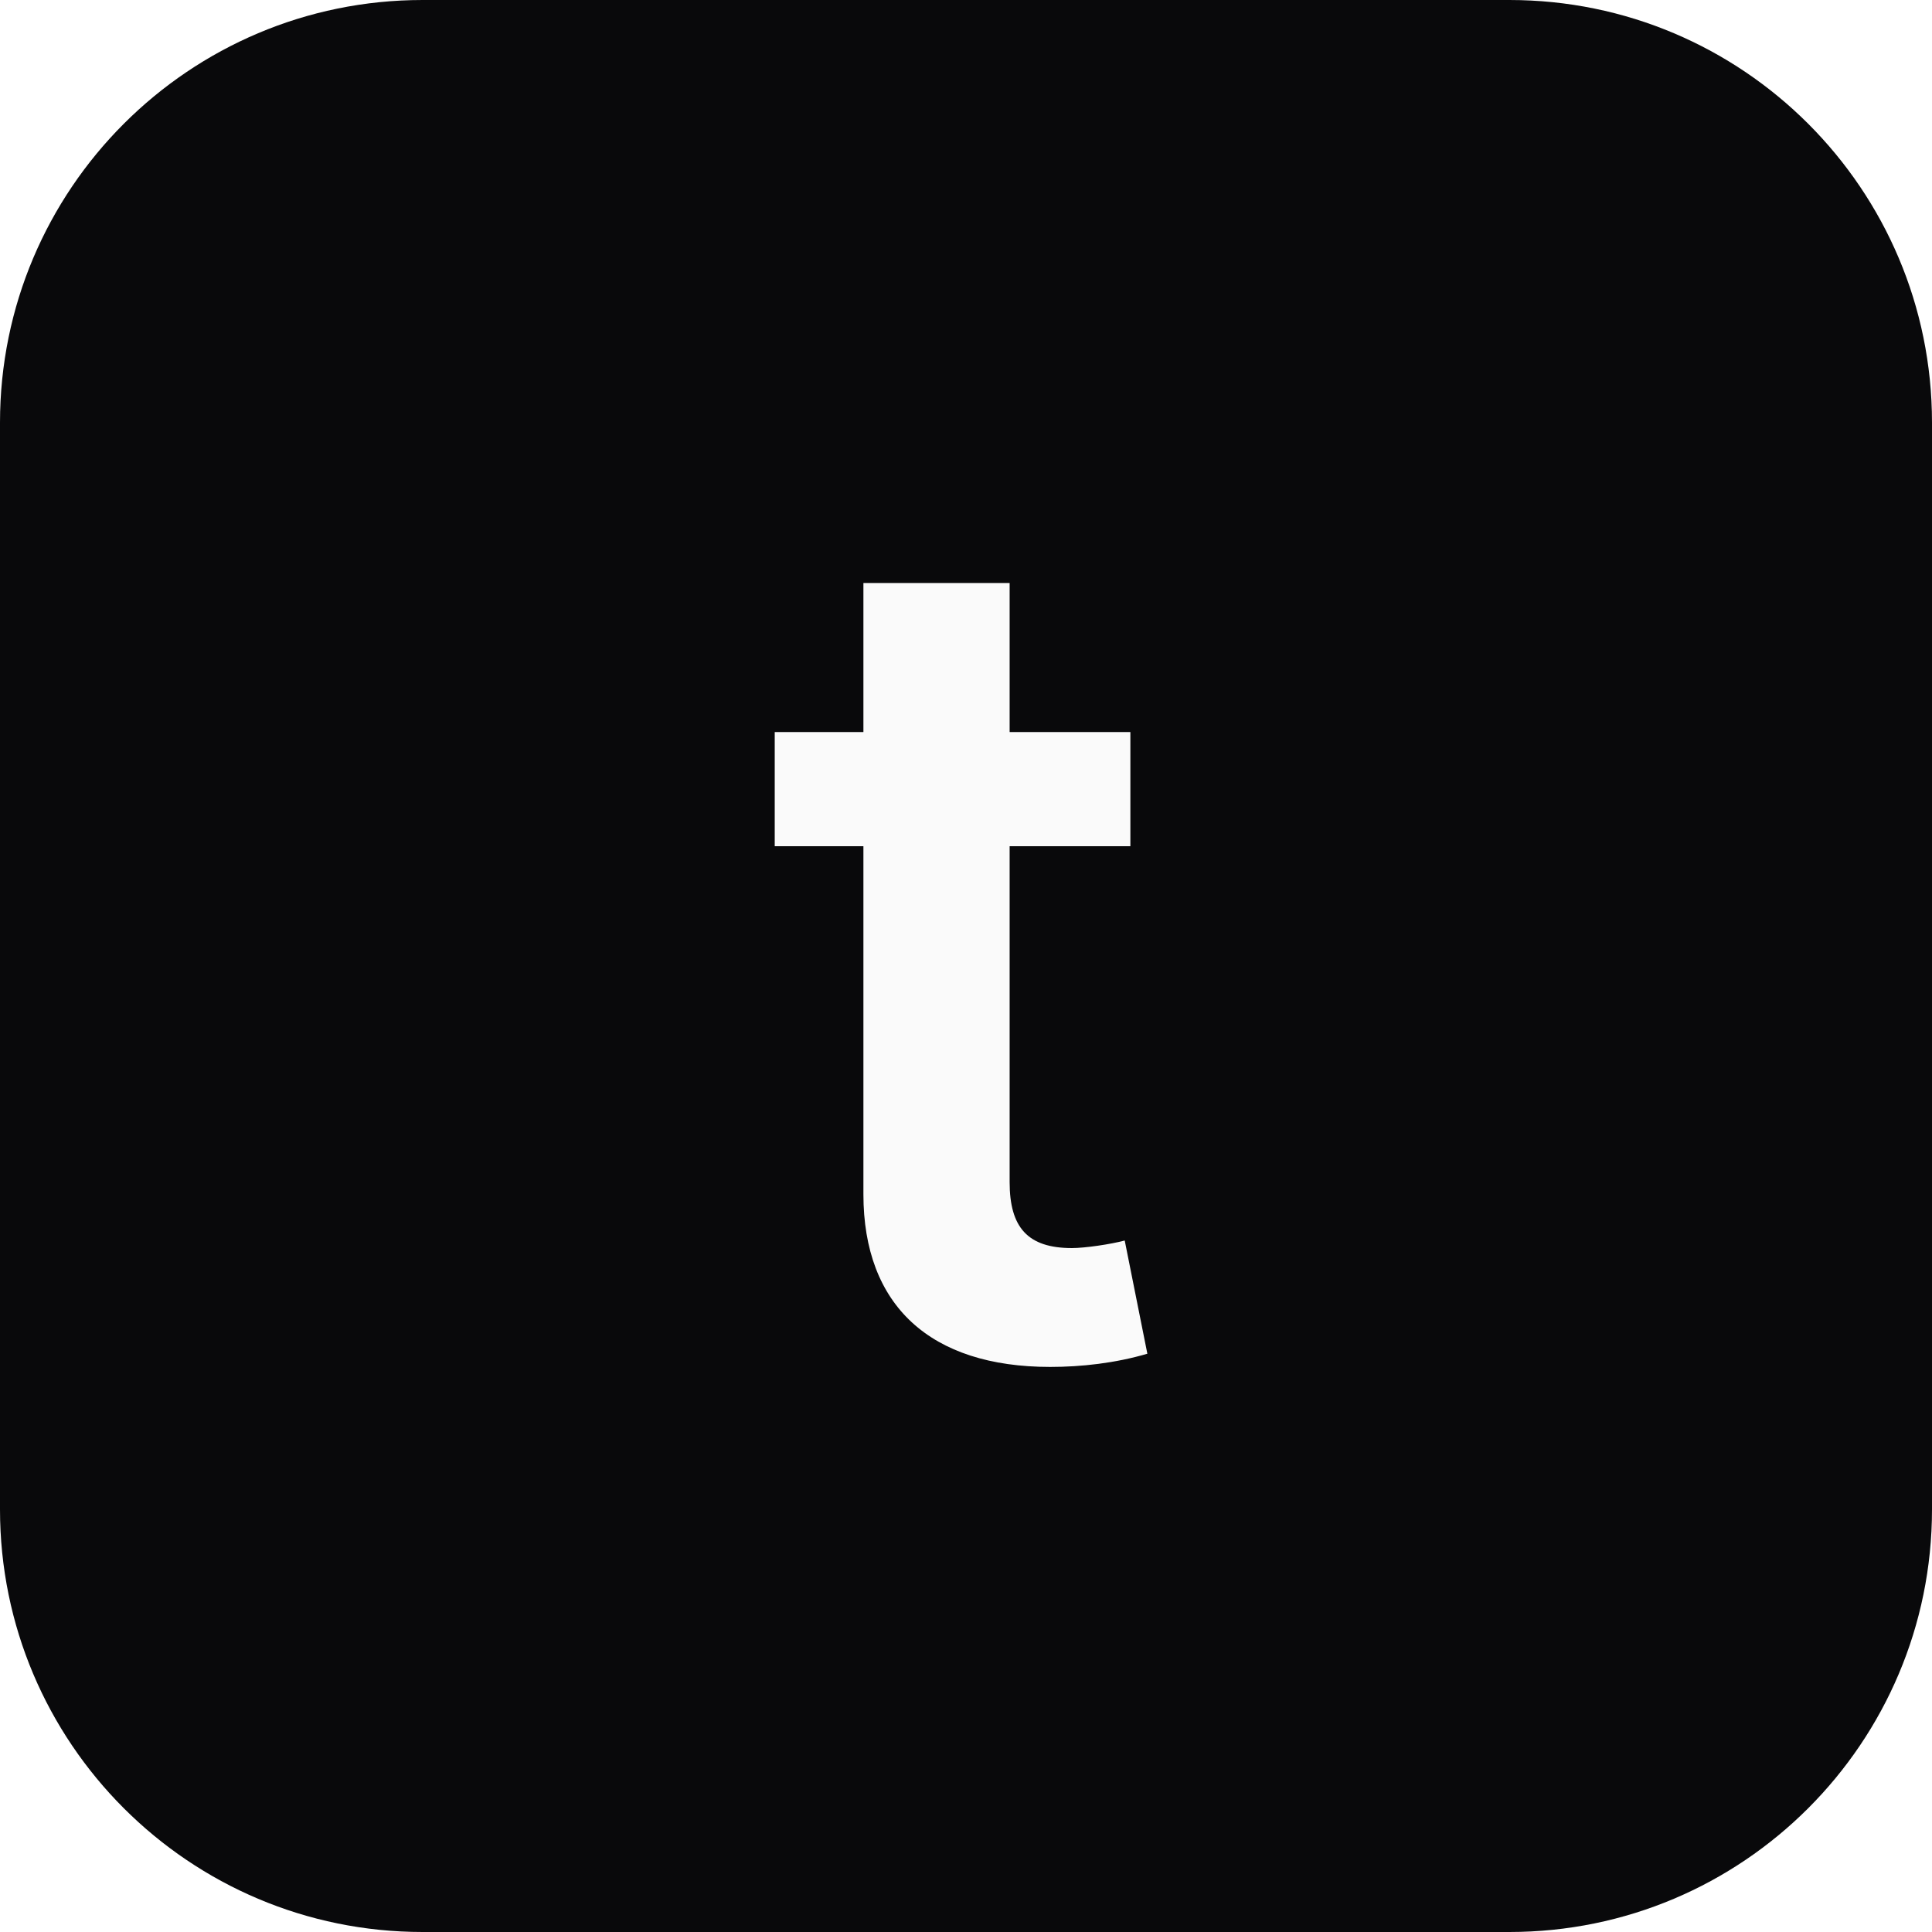
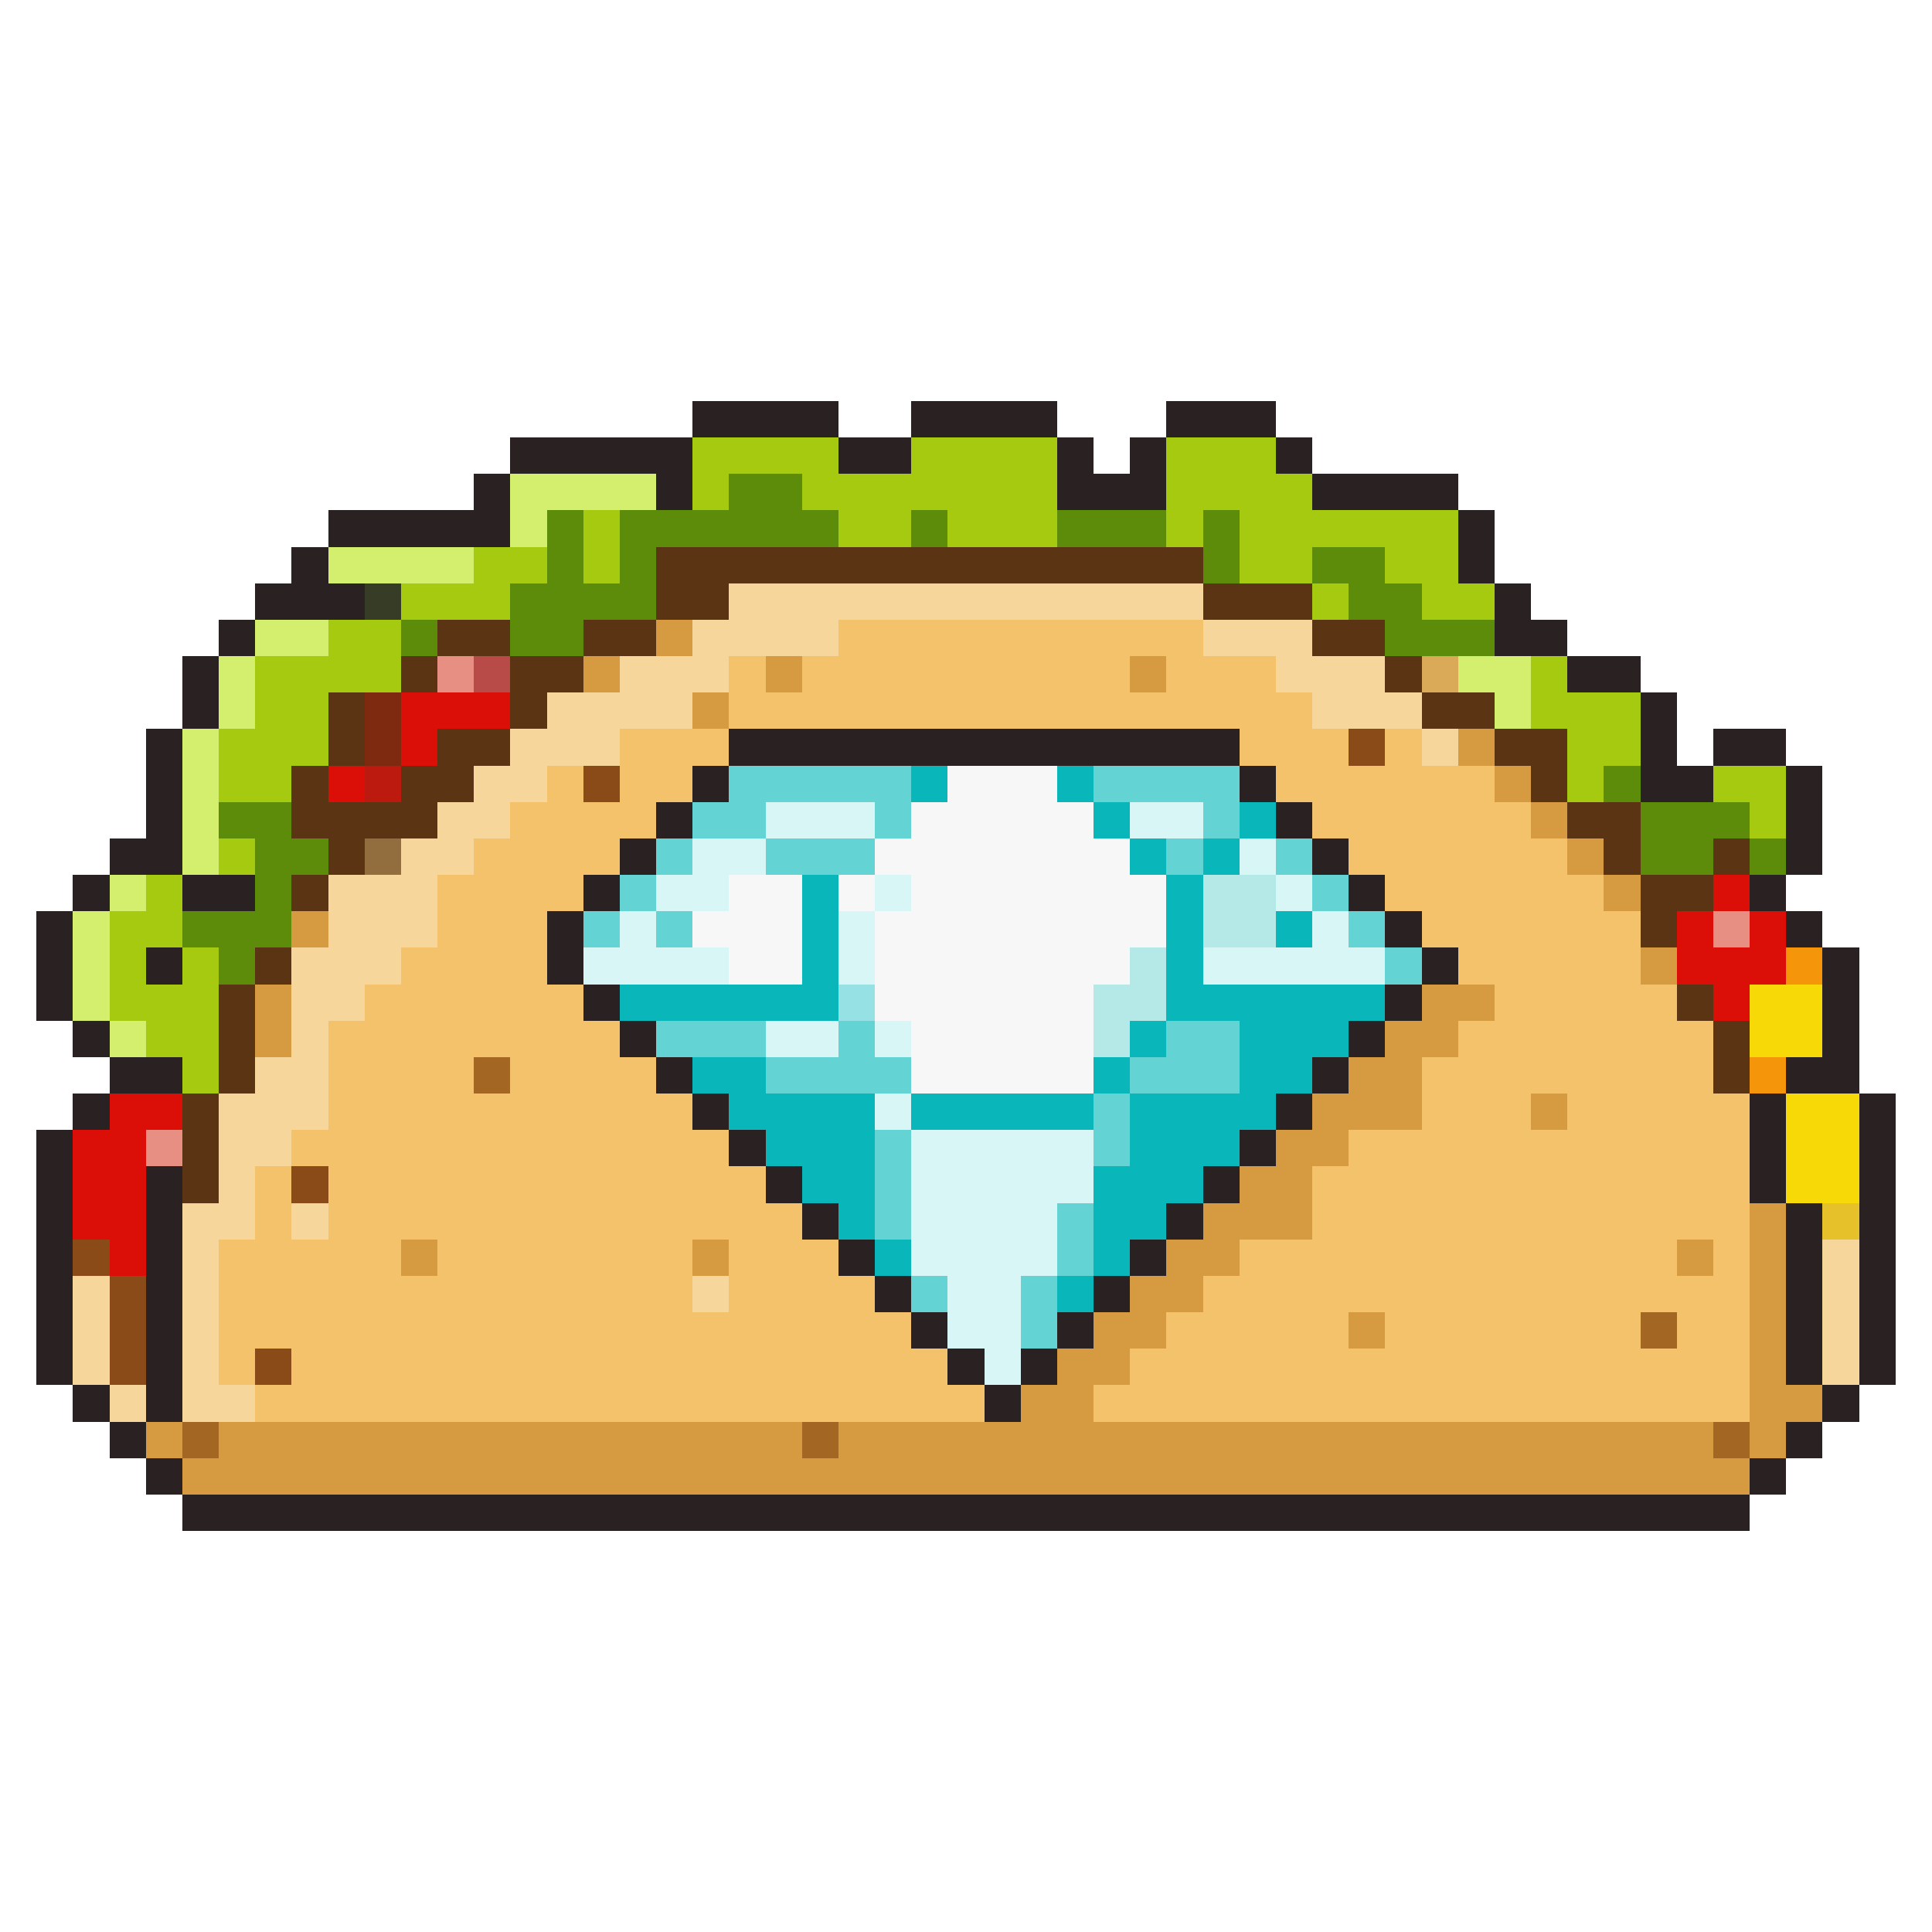
- <svg xmlns="http://www.w3.org/2000/svg" viewBox="0 0 32 32">
-   <rect width="32" height="32" rx="7" fill="#09090b" />
-   <text x="16" y="22.5" text-anchor="middle" font-family="Geist, Inter, system-ui, sans-serif" font-weight="600" font-size="19" fill="#fafafa">t</text>
+ <svg xmlns="http://www.w3.org/2000/svg" viewBox="0 0 53 53" width="53" height="53" shape-rendering="crispEdges">
+   <path fill="#09b6ba" d="M25 21h1v1h-1zM29 21h1v1h-1zM30 22h1v1h-1zM34 22h1v1h-1zM31 23h1v1h-1zM33 23h1v1h-1zM22 24h1v1h-1zM32 24h1v1h-1zM22 25h1v1h-1zM32 25h1v1h-1zM35 25h1v1h-1zM22 26h1v1h-1zM32 26h1v1h-1zM17 27h6v1h-6zM32 27h6v1h-6zM31 28h1v1h-1zM34 28h3v1h-3zM19 29h2v1h-2zM30 29h1v1h-1zM34 29h2v1h-2zM20 30h4v1h-4zM25 30h5v1h-5zM31 30h4v1h-4zM21 31h3v1h-3zM31 31h3v1h-3zM22 32h2v1h-2zM30 32h3v1h-3zM23 33h1v1h-1zM30 33h2v1h-2zM24 34h1v1h-1zM30 34h1v1h-1zM29 35h1v1h-1z" />
+   <path fill="#2a2222" d="M19 11h4v1h-4zM25 11h4v1h-4zM32 11h3v1h-3zM14 12h5v1h-5zM23 12h2v1h-2zM29 12h1v1h-1zM31 12h1v1h-1zM35 12h1v1h-1zM13 13h1v1h-1zM18 13h1v1h-1zM29 13h3v1h-3zM36 13h4v1h-4zM9 14h5v1h-5zM40 14h1v1h-1zM8 15h1v1h-1zM40 15h1v1h-1zM7 16h3v1h-3zM41 16h1v1h-1zM6 17h1v1h-1zM41 17h2v1h-2zM5 18h1v1h-1zM43 18h2v1h-2zM5 19h1v1h-1zM45 19h1v1h-1zM4 20h1v1h-1zM20 20h14v1h-14zM45 20h1v1h-1zM47 20h2v1h-2zM4 21h1v1h-1zM19 21h1v1h-1zM34 21h1v1h-1zM45 21h2v1h-2zM49 21h1v1h-1zM4 22h1v1h-1zM18 22h1v1h-1zM35 22h1v1h-1zM49 22h1v1h-1zM3 23h2v1h-2zM17 23h1v1h-1zM36 23h1v1h-1zM49 23h1v1h-1zM2 24h1v1h-1zM5 24h2v1h-2zM16 24h1v1h-1zM37 24h1v1h-1zM48 24h1v1h-1zM1 25h1v1h-1zM15 25h1v1h-1zM38 25h1v1h-1zM49 25h1v1h-1zM1 26h1v1h-1zM4 26h1v1h-1zM15 26h1v1h-1zM39 26h1v1h-1zM50 26h1v1h-1zM1 27h1v1h-1zM16 27h1v1h-1zM38 27h1v1h-1zM50 27h1v1h-1zM2 28h1v1h-1zM17 28h1v1h-1zM37 28h1v1h-1zM50 28h1v1h-1zM3 29h2v1h-2zM18 29h1v1h-1zM36 29h1v1h-1zM49 29h2v1h-2zM2 30h1v1h-1zM19 30h1v1h-1zM35 30h1v1h-1zM48 30h1v1h-1zM51 30h1v1h-1zM1 31h1v1h-1zM20 31h1v1h-1zM34 31h1v1h-1zM48 31h1v1h-1zM51 31h1v1h-1zM1 32h1v1h-1zM4 32h1v1h-1zM21 32h1v1h-1zM33 32h1v1h-1zM48 32h1v1h-1zM51 32h1v1h-1zM1 33h1v1h-1zM4 33h1v1h-1zM22 33h1v1h-1zM32 33h1v1h-1zM49 33h1v1h-1zM51 33h1v1h-1zM1 34h1v1h-1zM4 34h1v1h-1zM23 34h1v1h-1zM31 34h1v1h-1zM49 34h1v1h-1zM51 34h1v1h-1zM1 35h1v1h-1zM4 35h1v1h-1zM24 35h1v1h-1zM30 35h1v1h-1zM49 35h1v1h-1zM51 35h1v1h-1zM1 36h1v1h-1zM4 36h1v1h-1zM25 36h1v1h-1zM29 36h1v1h-1zM49 36h1v1h-1zM51 36h1v1h-1zM1 37h1v1h-1zM4 37h1v1h-1zM26 37h1v1h-1zM28 37h1v1h-1zM49 37h1v1h-1zM51 37h1v1h-1zM2 38h1v1h-1zM4 38h1v1h-1zM27 38h1v1h-1zM50 38h1v1h-1zM3 39h1v1h-1zM49 39h1v1h-1zM4 40h1v1h-1zM48 40h1v1h-1zM5 41h43v1h-43z" />
+   <path fill="#363c25" d="M10 16h1v1h-1z" />
+   <path fill="#5a3413" d="M18 15h15v1h-15zM18 16h2v1h-2zM33 16h3v1h-3zM12 17h2v1h-2zM16 17h2v1h-2zM36 17h2v1h-2zM11 18h1v1h-1zM14 18h2v1h-2zM38 18h1v1h-1zM9 19h1v1h-1zM14 19h1v1h-1zM39 19h2v1h-2zM9 20h1v1h-1zM12 20h2v1h-2zM41 20h2v1h-2zM8 21h1v1h-1zM11 21h2v1h-2zM42 21h1v1h-1zM8 22h4v1h-4zM43 22h2v1h-2zM9 23h1v1h-1zM44 23h1v1h-1zM47 23h1v1h-1zM8 24h1v1h-1zM45 24h2v1h-2zM45 25h1v1h-1zM7 26h1v1h-1zM6 27h1v1h-1zM46 27h1v1h-1zM6 28h1v1h-1zM47 28h1v1h-1zM6 29h1v1h-1zM47 29h1v1h-1zM5 30h1v1h-1zM5 31h1v1h-1zM5 32h1v1h-1z" />
+   <path fill="#5d8c0a" d="M20 13h2v1h-2zM15 14h1v1h-1zM17 14h6v1h-6zM25 14h1v1h-1zM29 14h3v1h-3zM33 14h1v1h-1zM15 15h1v1h-1zM17 15h1v1h-1zM33 15h1v1h-1zM36 15h2v1h-2zM14 16h4v1h-4zM37 16h2v1h-2zM11 17h1v1h-1zM14 17h2v1h-2zM38 17h3v1h-3zM44 21h1v1h-1zM6 22h2v1h-2zM45 22h3v1h-3zM7 23h2v1h-2zM45 23h2v1h-2zM48 23h1v1h-1zM7 24h1v1h-1zM5 25h3v1h-3zM6 26h1v1h-1z" />
+   <path fill="#64d3d3" d="M20 21h5v1h-5zM30 21h4v1h-4zM19 22h2v1h-2zM24 22h1v1h-1zM33 22h1v1h-1zM18 23h1v1h-1zM21 23h3v1h-3zM32 23h1v1h-1zM35 23h1v1h-1zM17 24h1v1h-1zM36 24h1v1h-1zM16 25h1v1h-1zM18 25h1v1h-1zM37 25h1v1h-1zM38 26h1v1h-1zM18 28h3v1h-3zM23 28h1v1h-1zM32 28h2v1h-2zM21 29h4v1h-4zM31 29h3v1h-3zM30 30h1v1h-1zM24 31h1v1h-1zM30 31h1v1h-1zM24 32h1v1h-1zM24 33h1v1h-1zM29 33h1v1h-1zM29 34h1v1h-1zM25 35h1v1h-1zM28 35h1v1h-1zM28 36h1v1h-1z" />
+   <path fill="#7d2a11" d="M10 19h1v1h-1zM10 20h1v1h-1z" />
+   <path fill="#8a4b19" d="M37 20h1v1h-1zM16 21h1v1h-1zM8 32h1v1h-1zM2 34h1v1h-1zM3 35h1v1h-1zM3 36h1v1h-1zM3 37h1v1h-1zM7 37h1v1h-1z" />
+   <path fill="#926e3e" d="M10 23h1v1h-1z" />
+   <path fill="#96e1e3" d="M23 27h1v1h-1z" />
+   <path fill="#a36723" d="M13 29h1v1h-1zM45 36h1v1h-1zM5 39h1v1h-1zM22 39h1v1h-1zM47 39h1v1h-1z" />
+   <path fill="#a5ca10" d="M19 12h4v1h-4zM25 12h4v1h-4zM32 12h3v1h-3zM19 13h1v1h-1zM22 13h7v1h-7zM32 13h4v1h-4zM16 14h1v1h-1zM23 14h2v1h-2zM26 14h3v1h-3zM32 14h1v1h-1zM34 14h6v1h-6zM13 15h2v1h-2zM16 15h1v1h-1zM34 15h2v1h-2zM38 15h2v1h-2zM11 16h3v1h-3zM36 16h1v1h-1zM39 16h2v1h-2zM9 17h2v1h-2zM7 18h4v1h-4zM42 18h1v1h-1zM7 19h2v1h-2zM42 19h3v1h-3zM6 20h3v1h-3zM43 20h2v1h-2zM6 21h2v1h-2zM43 21h1v1h-1zM47 21h2v1h-2zM48 22h1v1h-1zM6 23h1v1h-1zM4 24h1v1h-1zM3 25h2v1h-2zM3 26h1v1h-1zM5 26h1v1h-1zM3 27h3v1h-3zM4 28h2v1h-2zM5 29h1v1h-1z" />
+   <path fill="#b4e9e7" d="M33 24h2v1h-2zM33 25h2v1h-2zM31 26h1v1h-1zM30 27h2v1h-2zM30 28h1v1h-1z" />
+   <path fill="#b84a48" d="M13 18h1v1h-1z" />
+   <path fill="#bc1a0e" d="M10 21h1v1h-1z" />
+   <path fill="#d4ef6e" d="M14 13h4v1h-4zM14 14h1v1h-1zM9 15h4v1h-4zM7 17h2v1h-2zM6 18h1v1h-1zM40 18h2v1h-2zM6 19h1v1h-1zM41 19h1v1h-1zM5 20h1v1h-1zM5 21h1v1h-1zM5 22h1v1h-1zM5 23h1v1h-1zM3 24h1v1h-1zM2 25h1v1h-1zM2 26h1v1h-1zM2 27h1v1h-1zM3 28h1v1h-1z" />
+   <path fill="#d69b40" d="M18 17h1v1h-1zM16 18h1v1h-1zM21 18h1v1h-1zM31 18h1v1h-1zM19 19h1v1h-1zM40 20h1v1h-1zM41 21h1v1h-1zM42 22h1v1h-1zM43 23h1v1h-1zM44 24h1v1h-1zM8 25h1v1h-1zM45 26h1v1h-1zM7 27h1v1h-1zM39 27h2v1h-2zM7 28h1v1h-1zM38 28h2v1h-2zM37 29h2v1h-2zM36 30h3v1h-3zM42 30h1v1h-1zM35 31h2v1h-2zM34 32h2v1h-2zM33 33h3v1h-3zM48 33h1v1h-1zM11 34h1v1h-1zM19 34h1v1h-1zM32 34h2v1h-2zM46 34h1v1h-1zM48 34h1v1h-1zM31 35h2v1h-2zM48 35h1v1h-1zM30 36h2v1h-2zM37 36h1v1h-1zM48 36h1v1h-1zM29 37h2v1h-2zM48 37h1v1h-1zM28 38h2v1h-2zM48 38h2v1h-2zM4 39h1v1h-1zM6 39h16v1h-16zM23 39h24v1h-24zM48 39h1v1h-1zM5 40h43v1h-43z" />
+   <path fill="#d9f6f6" d="M21 22h3v1h-3zM31 22h2v1h-2zM19 23h2v1h-2zM34 23h1v1h-1zM18 24h2v1h-2zM24 24h1v1h-1zM35 24h1v1h-1zM17 25h1v1h-1zM23 25h1v1h-1zM36 25h1v1h-1zM16 26h4v1h-4zM23 26h1v1h-1zM33 26h5v1h-5zM21 28h2v1h-2zM24 28h1v1h-1zM24 30h1v1h-1zM25 31h5v1h-5zM25 32h5v1h-5zM25 33h4v1h-4zM25 34h4v1h-4zM26 35h2v1h-2zM26 36h2v1h-2zM27 37h1v1h-1z" />
+   <path fill="#dbaa58" d="M39 18h1v1h-1z" />
+   <path fill="#dc0f08" d="M11 19h3v1h-3zM11 20h1v1h-1zM9 21h1v1h-1zM47 24h1v1h-1zM46 25h1v1h-1zM48 25h1v1h-1zM46 26h3v1h-3zM47 27h1v1h-1zM3 30h2v1h-2zM2 31h2v1h-2zM2 32h2v1h-2zM2 33h2v1h-2zM3 34h1v1h-1z" />
+   <path fill="#e78f82" d="M12 18h1v1h-1zM47 25h1v1h-1zM4 31h1v1h-1z" />
+   <path fill="#e7c12a" d="M50 33h1v1h-1z" />
+   <path fill="#f4950a" d="M49 26h1v1h-1zM48 29h1v1h-1z" />
+   <path fill="#f4c26a" d="M23 17h10v1h-10zM20 18h1v1h-1zM22 18h9v1h-9zM32 18h3v1h-3zM20 19h16v1h-16zM17 20h3v1h-3zM34 20h3v1h-3zM38 20h1v1h-1zM15 21h1v1h-1zM17 21h2v1h-2zM35 21h6v1h-6zM14 22h4v1h-4zM36 22h6v1h-6zM13 23h4v1h-4zM37 23h6v1h-6zM12 24h4v1h-4zM38 24h6v1h-6zM12 25h3v1h-3zM39 25h6v1h-6zM11 26h4v1h-4zM40 26h5v1h-5zM10 27h6v1h-6zM41 27h5v1h-5zM9 28h8v1h-8zM40 28h7v1h-7zM9 29h4v1h-4zM14 29h4v1h-4zM39 29h8v1h-8zM9 30h10v1h-10zM39 30h3v1h-3zM43 30h5v1h-5zM8 31h12v1h-12zM37 31h11v1h-11zM7 32h1v1h-1zM9 32h12v1h-12zM36 32h12v1h-12zM7 33h1v1h-1zM9 33h13v1h-13zM36 33h12v1h-12zM6 34h5v1h-5zM12 34h7v1h-7zM20 34h3v1h-3zM34 34h12v1h-12zM47 34h1v1h-1zM6 35h13v1h-13zM20 35h4v1h-4zM33 35h15v1h-15zM6 36h19v1h-19zM32 36h5v1h-5zM38 36h7v1h-7zM46 36h2v1h-2zM6 37h1v1h-1zM8 37h18v1h-18zM31 37h17v1h-17zM7 38h20v1h-20zM30 38h18v1h-18z" />
+   <path fill="#f6d69b" d="M20 16h13v1h-13zM19 17h4v1h-4zM33 17h3v1h-3zM17 18h3v1h-3zM35 18h3v1h-3zM15 19h4v1h-4zM36 19h3v1h-3zM14 20h3v1h-3zM39 20h1v1h-1zM13 21h2v1h-2zM12 22h2v1h-2zM11 23h2v1h-2zM9 24h3v1h-3zM9 25h3v1h-3zM8 26h3v1h-3zM8 27h2v1h-2zM8 28h1v1h-1zM7 29h2v1h-2zM6 30h3v1h-3zM6 31h2v1h-2zM6 32h1v1h-1zM5 33h2v1h-2zM8 33h1v1h-1zM5 34h1v1h-1zM50 34h1v1h-1zM2 35h1v1h-1zM5 35h1v1h-1zM19 35h1v1h-1zM50 35h1v1h-1zM2 36h1v1h-1zM5 36h1v1h-1zM50 36h1v1h-1zM2 37h1v1h-1zM5 37h1v1h-1zM50 37h1v1h-1zM3 38h1v1h-1zM5 38h2v1h-2z" />
+   <path fill="#f6d907" d="M48 27h2v1h-2zM48 28h2v1h-2zM49 30h2v1h-2zM49 31h2v1h-2zM49 32h2v1h-2z" />
+   <path fill="#f7f7f7" d="M26 21h3v1h-3zM25 22h5v1h-5zM24 23h7v1h-7zM20 24h2v1h-2zM23 24h1v1h-1zM25 24h7v1h-7zM19 25h3v1h-3zM24 25h8v1h-8zM20 26h2v1h-2zM24 26h7v1h-7zM24 27h6v1h-6zM25 28h5v1h-5zM25 29h5v1h-5z" />
</svg>
